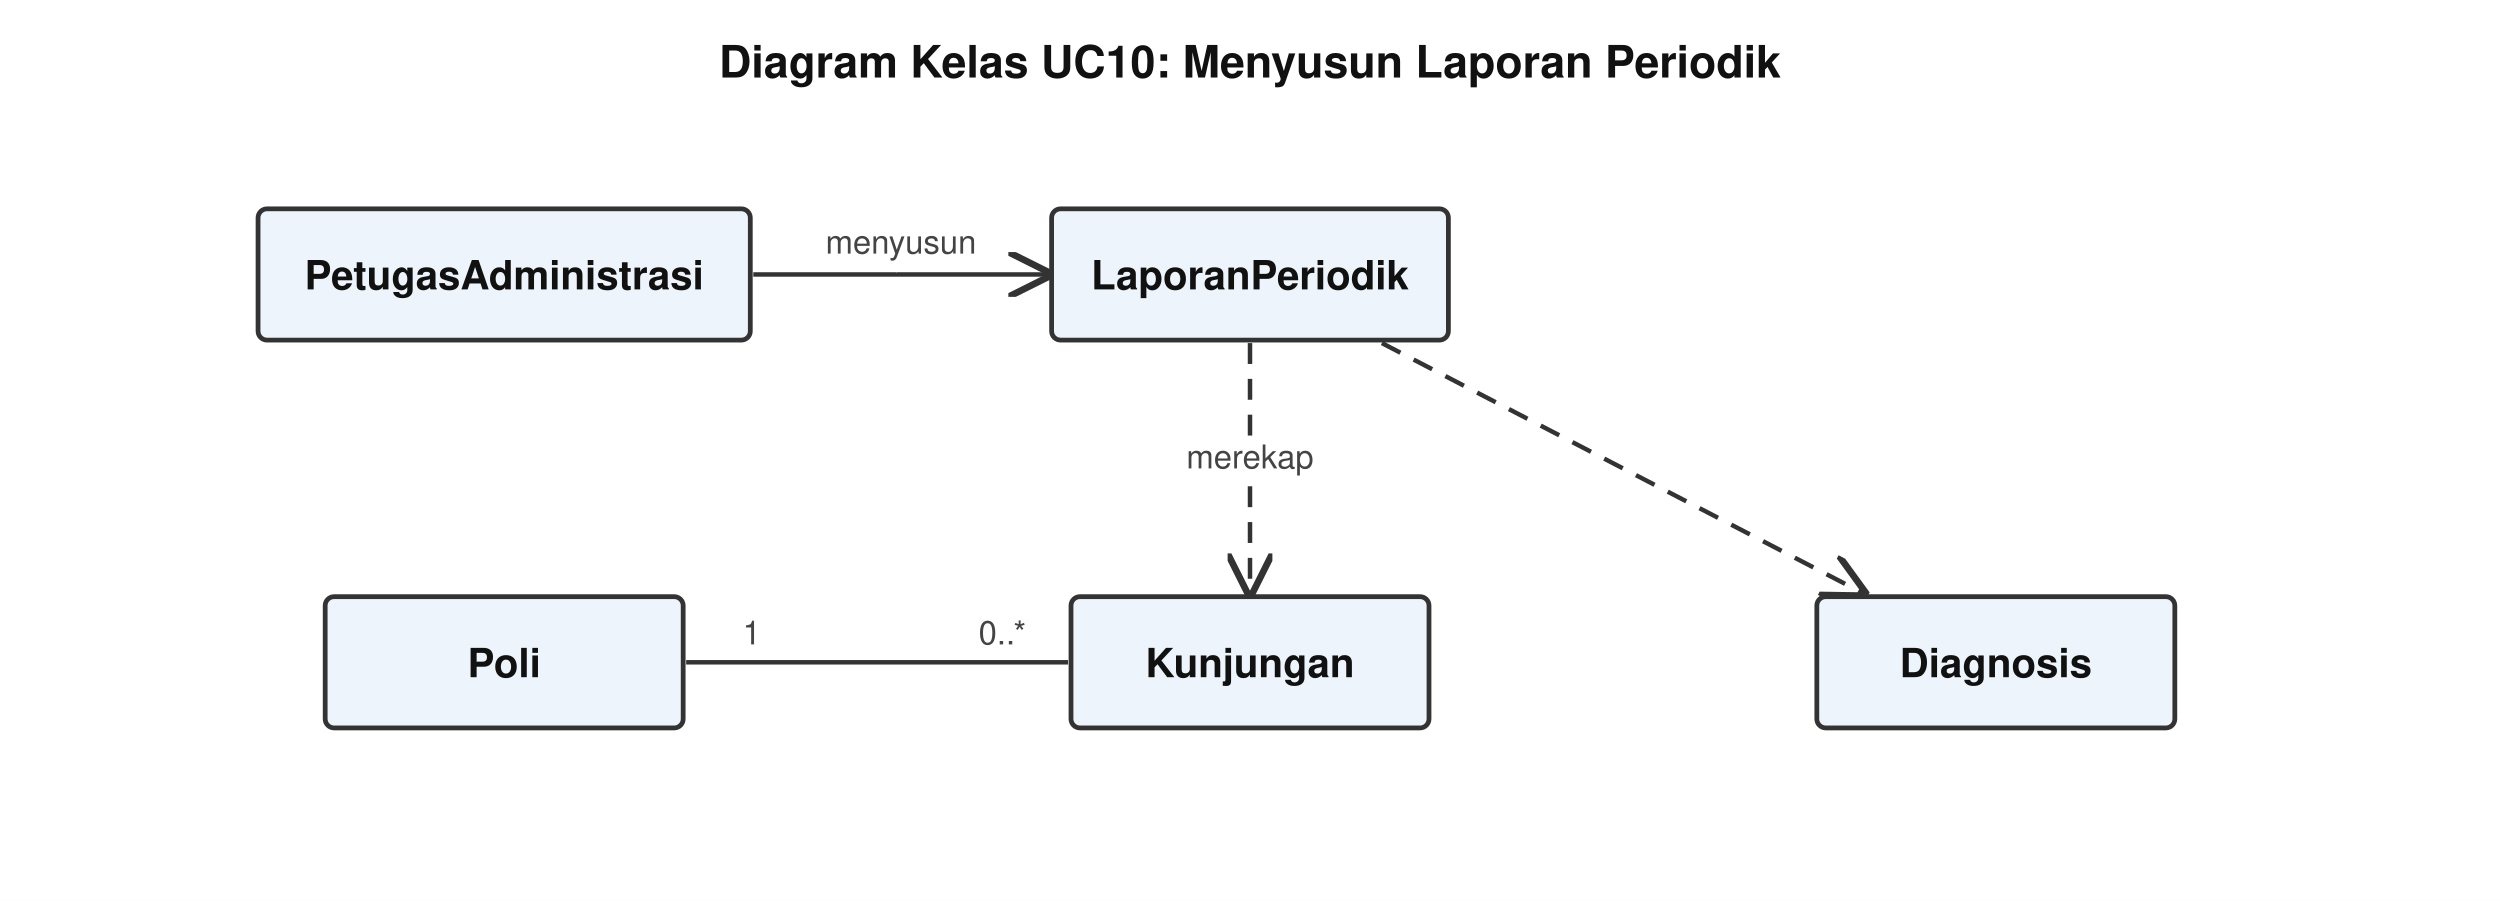
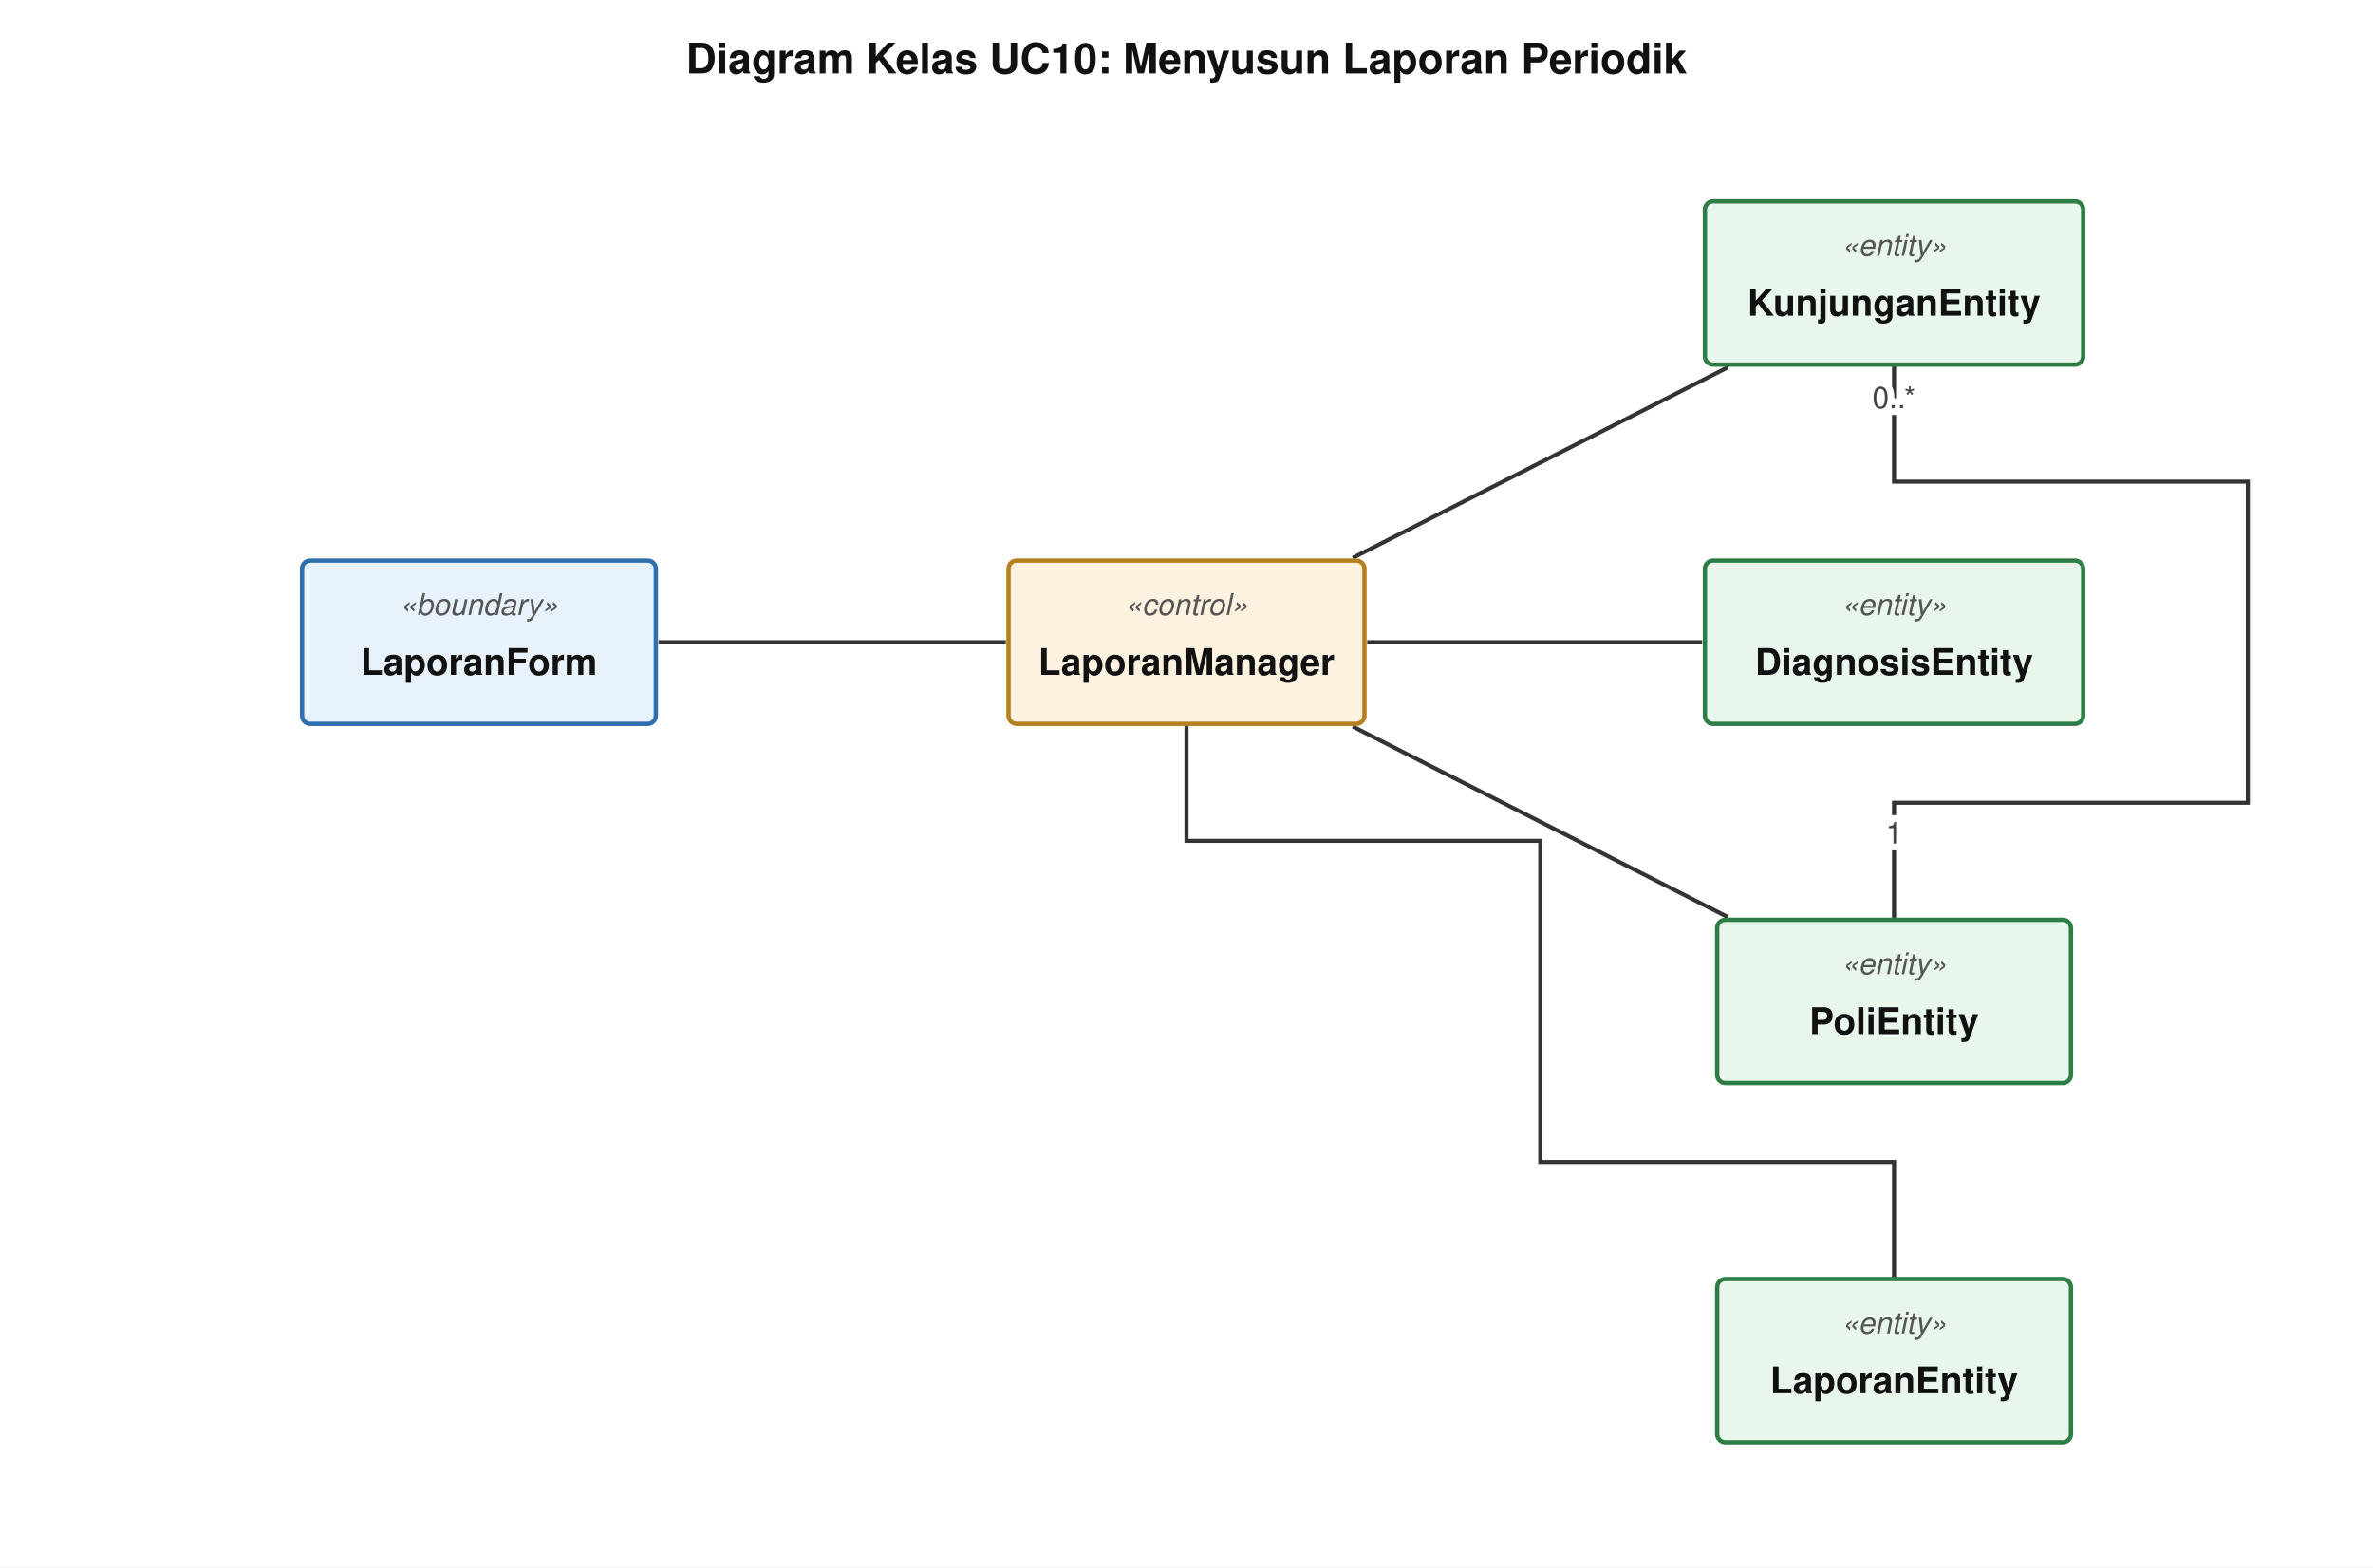
- <svg xmlns="http://www.w3.org/2000/svg" viewBox="0 0 838 302" width="838" height="302" font-family="Segoe UI, Helvetica, Arial, sans-serif">
-   <rect width="838" height="302" fill="#ffffff" />
+ <svg xmlns="http://www.w3.org/2000/svg" viewBox="0 0 872 576" width="872" height="576" font-family="Segoe UI, Helvetica, Arial, sans-serif">
+   <rect width="872" height="576" fill="#ffffff" />
  <defs>
    <marker id="op" viewBox="0 0 10 10" refX="9" refY="5" markerWidth="10" markerHeight="10" orient="auto-start-reverse">
      <path d="M0,0 L10,5 L0,10" fill="none" stroke="#333" stroke-width="1.5" />
    </marker>
  </defs>
-   <text x="419" y="26" font-size="15" font-weight="600" fill="#111" text-anchor="middle">Diagram Kelas UC10: Menyusun Laporan Periodik</text>
-   <line x1="252.5" y1="92.0" x2="351.5" y2="92.0" stroke="#333" stroke-width="1.5" marker-end="url(#op)" />
-   <text x="302" y="85" font-size="11" fill="#444" text-anchor="middle">
-     <tspan dy="0" style="paint-order:stroke;stroke:#fff;stroke-width:5px">menyusun</tspan>
-   </text>
-   <line x1="419.0" y1="115.0" x2="419.0" y2="199.0" stroke="#333" stroke-width="1.5" stroke-dasharray="7,5" marker-end="url(#op)" />
-   <text x="419" y="157" font-size="11" fill="#444" text-anchor="middle">
-     <tspan dy="0" style="paint-order:stroke;stroke:#fff;stroke-width:5px">merekap</tspan>
-   </text>
-   <line x1="463.2" y1="115.0" x2="624.8" y2="199.0" stroke="#333" stroke-width="1.5" stroke-dasharray="7,5" marker-end="url(#op)" />
-   <line x1="230.0" y1="222.0" x2="358.0" y2="222.0" stroke="#333" stroke-width="1.5" />
-   <text x="252" y="216" font-size="11" fill="#444" text-anchor="middle" style="paint-order:stroke;stroke:#fff;stroke-width:5px">1</text>
-   <text x="336" y="216" font-size="11" fill="#444" text-anchor="middle" style="paint-order:stroke;stroke:#fff;stroke-width:5px">0..*</text>
-   <rect x="86.5" y="70.0" width="165.0" height="44.0" rx="3" fill="#eef4fb" stroke="#333" stroke-width="1.6" />
-   <text x="169.0" y="97.0" font-size="13.5" fill="#111" text-anchor="middle" font-weight="600">PetugasAdministrasi</text>
-   <rect x="352.5" y="70.0" width="133.0" height="44.0" rx="3" fill="#eef4fb" stroke="#333" stroke-width="1.6" />
-   <text x="419.0" y="97.0" font-size="13.5" fill="#111" text-anchor="middle" font-weight="600">LaporanPeriodik</text>
-   <rect x="109.0" y="200.0" width="120.0" height="44.0" rx="3" fill="#eef4fb" stroke="#333" stroke-width="1.6" />
-   <text x="169.0" y="227.0" font-size="13.5" fill="#111" text-anchor="middle" font-weight="600">Poli</text>
-   <rect x="359.0" y="200.0" width="120.0" height="44.0" rx="3" fill="#eef4fb" stroke="#333" stroke-width="1.6" />
-   <text x="419.0" y="227.0" font-size="13.5" fill="#111" text-anchor="middle" font-weight="600">Kunjungan</text>
-   <rect x="609.0" y="200.0" width="120.0" height="44.0" rx="3" fill="#eef4fb" stroke="#333" stroke-width="1.6" />
-   <text x="669.0" y="227.0" font-size="13.5" fill="#111" text-anchor="middle" font-weight="600">Diagnosis</text>
+   <text x="436" y="27" font-size="15.5" font-weight="600" fill="#111" text-anchor="middle">Diagram Kelas UC10: Menyusun Laporan Periodik</text>
+   <line x1="242.0" y1="236.0" x2="369.6" y2="236.0" stroke="#333" stroke-width="1.5" />
+   <line x1="497.1" y1="205.0" x2="634.9" y2="135.0" stroke="#333" stroke-width="1.5" />
+   <line x1="502.4" y1="236.0" x2="625.5" y2="236.0" stroke="#333" stroke-width="1.5" />
+   <line x1="497.1" y1="267.0" x2="634.9" y2="337.0" stroke="#333" stroke-width="1.5" />
+   <path d="M 436.0,266.0 L 436.0,309.0 L 566.0,309.0 L 566.0,427.0 L 696.0,427.0 L 696.0,470.0" fill="none" stroke="#333" stroke-width="1.5" />
+   <path d="M 696.0,338.0 L 696.0,295.0 L 826.0,295.0 L 826.0,177.0 L 696.0,177.0 L 696.0,134.0" fill="none" stroke="#333" stroke-width="1.5" />
+   <text x="696" y="310" font-size="11" fill="#444" text-anchor="middle" style="paint-order:stroke;stroke:#fff;stroke-width:5px">1</text>
+   <text x="696" y="150" font-size="11" fill="#444" text-anchor="middle" style="paint-order:stroke;stroke:#fff;stroke-width:5px">0..*</text>
+   <rect x="111.0" y="206.0" width="130.0" height="60.0" rx="3" fill="#e8f2fd" stroke="#2f6fae" stroke-width="1.6" />
+   <text x="176.0" y="226.0" font-size="11" fill="#555" text-anchor="middle" font-style="italic">«boundary»</text>
+   <text x="176.0" y="248.0" font-size="13.5" fill="#111" text-anchor="middle" font-weight="600">LaporanForm</text>
+   <rect x="370.6" y="206.0" width="130.8" height="60.0" rx="3" fill="#fdf2e0" stroke="#b5801f" stroke-width="1.6" />
+   <text x="436.0" y="226.0" font-size="11" fill="#555" text-anchor="middle" font-style="italic">«control»</text>
+   <text x="436.0" y="248.0" font-size="13.5" fill="#111" text-anchor="middle" font-weight="600">LaporanManager</text>
+   <rect x="626.5" y="74.0" width="139.0" height="60.0" rx="3" fill="#e9f6ec" stroke="#2f7d46" stroke-width="1.6" />
+   <text x="696.0" y="94.0" font-size="11" fill="#555" text-anchor="middle" font-style="italic">«entity»</text>
+   <text x="696.0" y="116.0" font-size="13.5" fill="#111" text-anchor="middle" font-weight="600">KunjunganEntity</text>
+   <rect x="626.5" y="206.0" width="139.0" height="60.0" rx="3" fill="#e9f6ec" stroke="#2f7d46" stroke-width="1.6" />
+   <text x="696.0" y="226.0" font-size="11" fill="#555" text-anchor="middle" font-style="italic">«entity»</text>
+   <text x="696.0" y="248.0" font-size="13.5" fill="#111" text-anchor="middle" font-weight="600">DiagnosisEntity</text>
+   <rect x="631.0" y="338.0" width="130.0" height="60.0" rx="3" fill="#e9f6ec" stroke="#2f7d46" stroke-width="1.6" />
+   <text x="696.0" y="358.0" font-size="11" fill="#555" text-anchor="middle" font-style="italic">«entity»</text>
+   <text x="696.0" y="380.0" font-size="13.5" fill="#111" text-anchor="middle" font-weight="600">PoliEntity</text>
+   <rect x="631.0" y="470.0" width="130.0" height="60.0" rx="3" fill="#e9f6ec" stroke="#2f7d46" stroke-width="1.6" />
+   <text x="696.0" y="490.0" font-size="11" fill="#555" text-anchor="middle" font-style="italic">«entity»</text>
+   <text x="696.0" y="512.0" font-size="13.5" fill="#111" text-anchor="middle" font-weight="600">LaporanEntity</text>
</svg>
